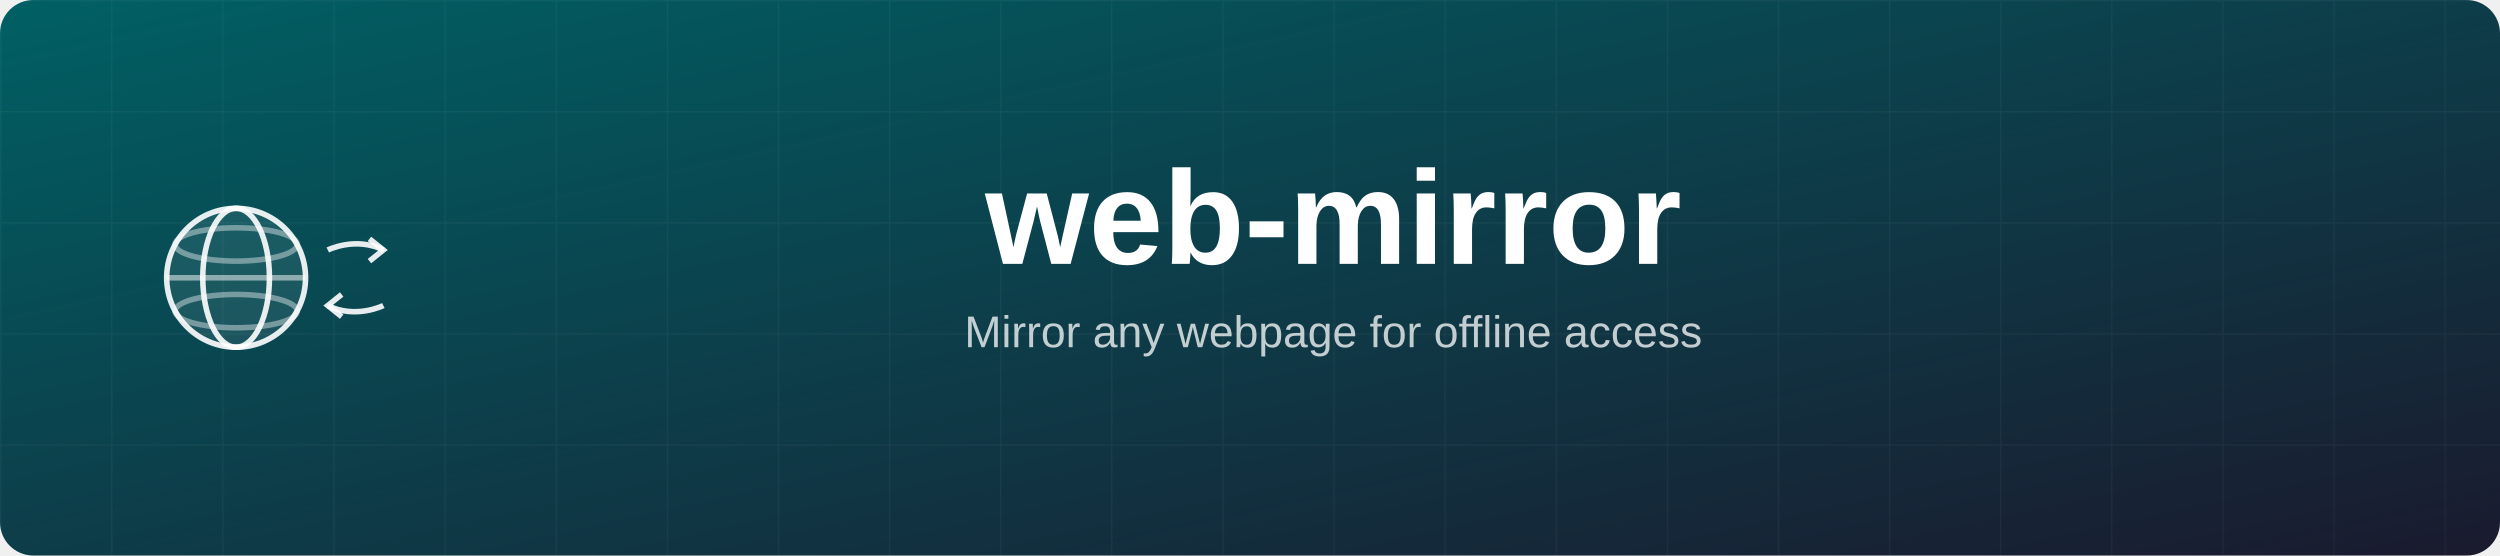
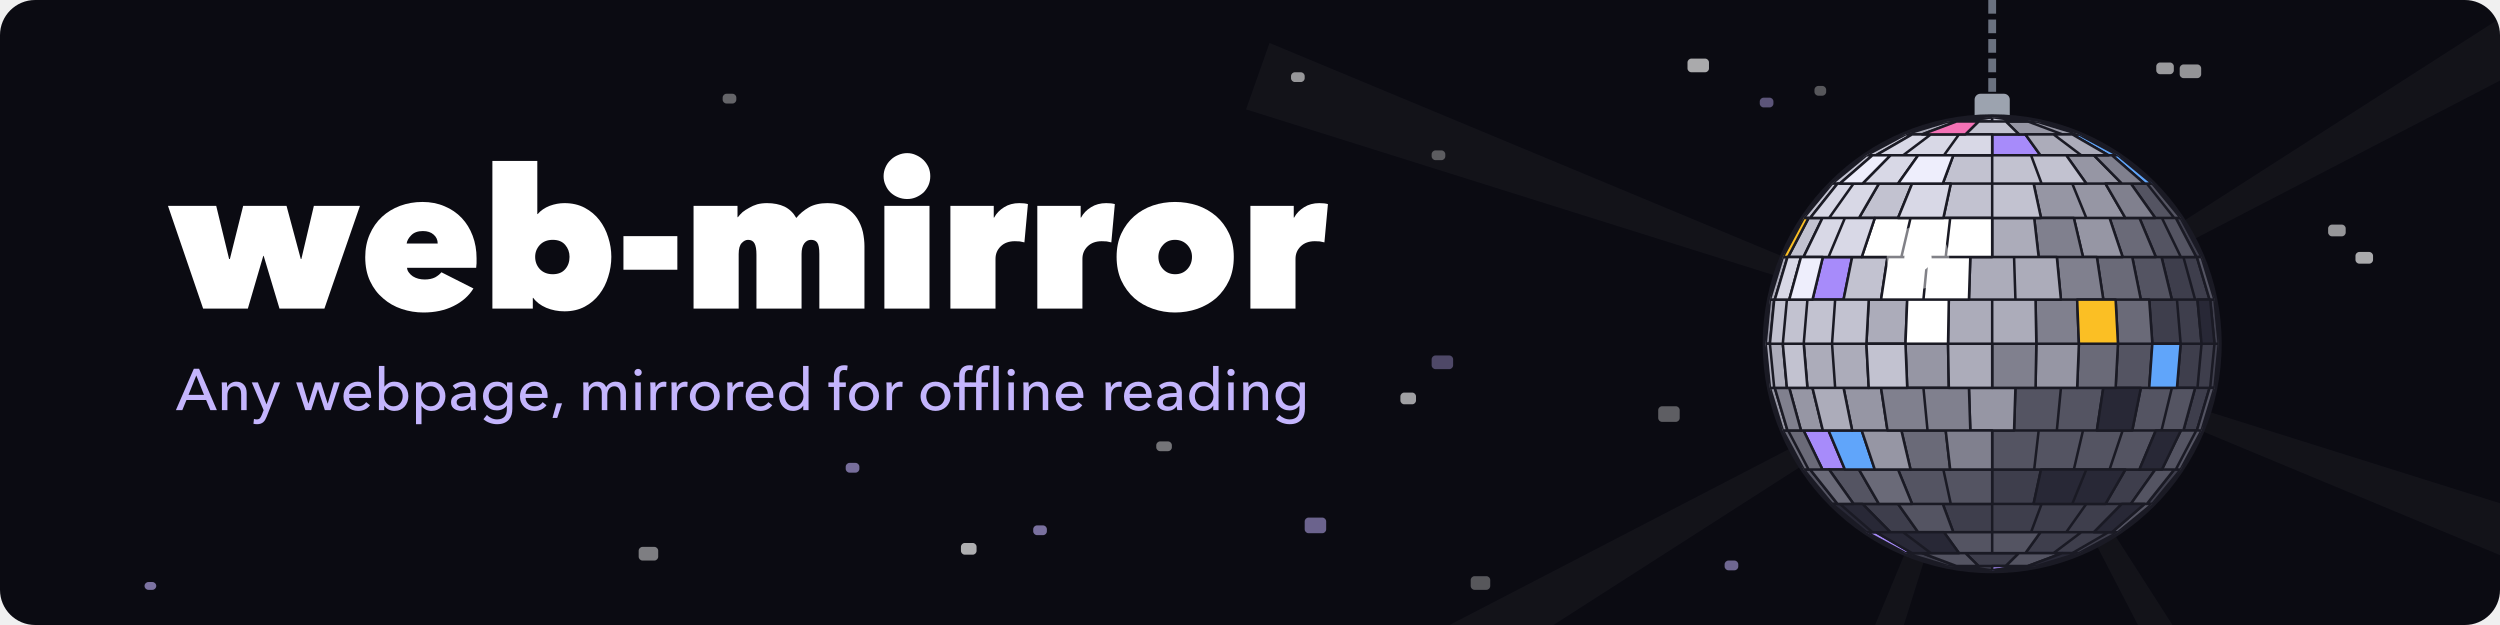
- <svg xmlns="http://www.w3.org/2000/svg" viewBox="0 0 900 200" width="900" height="200">
+ <svg xmlns="http://www.w3.org/2000/svg" viewBox="0 0 1280 320" width="1280" height="320" role="img" aria-label="web-mirror: any webpage, mirrored for offline reading">
  <defs>
-     <linearGradient id="bg" x1="0%" y1="0%" x2="100%" y2="100%">
-       <stop offset="0%" style="stop-color:#006064" />
-       <stop offset="100%" style="stop-color:#1A1A2E" />
-     </linearGradient>
-     <pattern id="grid" width="40" height="40" patternUnits="userSpaceOnUse">
-       <path d="M 40 0 L 0 0 0 40" fill="none" stroke="rgba(255,255,255,0.04)" stroke-width="1" />
-     </pattern>
+     <path id="avenirheavy0" d="M404 0H175L-5 526H242L308 254H312L380 526H602L675 254H678L742 526H978L796 0H566L485 270H483Z" />
+     <path id="avenirheavy1" d="M403 333Q403 361 382 379Q362 397 327 397Q289 397 268 376Q247 355 244 333ZM602 258Q602 245 602 232Q601 218 600 209H246Q247 195 256 184Q264 173 276 165Q289 157 304 153Q320 149 336 149Q368 149 390 160Q411 172 422 186L586 103Q551 46 484 13Q418 -20 330 -20Q273 -20 219 -2Q165 16 124 52Q82 87 57 140Q32 193 32 263Q32 328 55 380Q78 433 118 470Q157 506 210 526Q264 546 325 546Q387 546 438 524Q489 503 526 464Q562 426 582 373Q602 320 602 258Z" />
+     <path id="avenirheavy2" d="M662 265Q662 213 646 163Q631 113 601 74Q571 34 526 10Q481 -14 422 -14Q373 -14 329 4Q285 23 262 55H260V0H53V756H283V484H285Q308 511 346 526Q384 540 422 540Q481 540 526 516Q571 492 601 453Q631 414 646 365Q662 316 662 265ZM448 265Q448 300 426 326Q404 352 362 352Q321 352 296 326Q272 300 272 265Q272 228 296 202Q321 176 362 176Q404 176 426 202Q448 227 448 265Z" />
+     <path id="avenirheavy3" d="M30 371H306V199H30Z" />
+     <path id="avenirheavy4" d="M375 0V276Q375 316 365 334Q355 352 332 352Q315 352 300 336Q284 320 284 279V0H53V526H278V468H280Q290 481 304 494Q319 506 338 516Q356 527 379 534Q402 540 429 540Q481 540 519 522Q557 503 579 464Q605 496 643 518Q681 540 739 540Q795 540 832 518Q868 496 890 463Q911 430 920 392Q928 353 928 320V0H697V280Q697 323 686 338Q676 352 654 352Q634 352 620 334Q606 315 606 279V0Z" />
+     <path id="avenirheavy5" d="M54 526H285V0H54ZM50 678Q50 702 60 724Q69 745 86 761Q102 777 124 786Q146 796 171 796Q195 796 216 786Q237 777 254 761Q270 745 280 724Q289 702 289 678Q289 653 280 632Q270 610 254 594Q237 579 216 570Q195 561 171 561Q146 561 124 570Q102 579 86 594Q69 610 60 632Q50 653 50 678Z" />
+     <path id="avenirheavy6" d="M53 526H275V466H277Q294 498 328 519Q361 540 406 540Q433 540 450 535L432 339Q421 342 408 344Q394 345 383 345Q338 345 311 319Q284 293 284 255V0H53Z" />
+     <path id="avenirheavy7" d="M632 265Q632 197 608 144Q583 91 542 54Q500 18 446 -1Q391 -20 331 -20Q272 -20 218 -1Q163 18 122 54Q81 91 56 144Q32 197 32 265Q32 332 56 384Q81 437 122 473Q163 509 218 528Q272 546 331 546Q391 546 446 528Q500 509 542 473Q583 437 608 384Q632 332 632 265ZM331 352Q293 352 270 326Q246 300 246 265Q246 228 270 202Q294 176 332 176Q370 176 394 202Q418 228 418 265Q418 300 394 326Q369 352 331 352Z" />
+     <path id="avenirmed10" d="M261 102H263L394 474H494L264 -112Q252 -142 238 -166Q224 -189 205 -206Q186 -222 160 -231Q135 -240 100 -240Q85 -240 70 -238Q54 -237 38 -233L47 -150Q71 -158 94 -158Q131 -158 149 -138Q167 -117 182 -79L212 0L9 474H114Z" />
+     <path id="avenirmed11" d="M116 474 223 112H225L338 474H437L552 112H554L661 474H760L603 0H505L388 356H386L270 0H172L14 474Z" />
+     <path id="avenirmed12" d="M428 279Q427 307 418 332Q410 356 394 374Q377 392 352 402Q328 413 295 413Q265 413 238 402Q212 392 192 374Q173 356 160 332Q148 307 146 279ZM523 241Q523 233 523 225Q523 217 522 209H146Q147 179 160 152Q172 126 193 106Q214 87 242 76Q269 65 300 65Q348 65 383 86Q418 107 438 137L504 84Q466 34 414 10Q363 -13 300 -13Q246 -13 200 5Q154 23 121 56Q88 88 69 134Q50 180 50 236Q50 291 68 338Q87 384 120 417Q153 450 198 468Q243 487 295 487Q347 487 390 470Q432 453 462 421Q491 389 507 344Q523 298 523 241Z" />
+     <path id="avenirmed13" d="M174 75V0H83V756H177V403H180Q204 438 247 462Q290 487 349 487Q402 487 446 468Q489 449 520 415Q552 381 569 336Q586 290 586 238Q586 186 569 140Q552 94 521 60Q490 26 446 6Q402 -13 347 -13Q296 -13 250 10Q204 32 176 75ZM489 238Q489 271 479 302Q469 333 449 357Q429 381 400 395Q370 409 331 409Q295 409 266 395Q236 381 215 357Q194 333 182 302Q171 271 171 237Q171 203 182 172Q194 141 215 118Q236 94 266 80Q295 66 331 66Q370 66 400 80Q429 95 449 119Q469 143 479 174Q489 205 489 238Z" />
+     <path id="avenirmed14" d="M175 -240H81V474H173V400H176Q199 438 244 462Q288 487 347 487Q400 487 444 468Q487 449 518 415Q550 381 567 336Q584 290 584 238Q584 186 567 140Q550 94 519 60Q488 26 444 6Q400 -13 345 -13Q294 -13 249 9Q204 31 178 71H175ZM487 238Q487 271 477 302Q467 333 447 357Q427 381 398 395Q368 409 329 409Q293 409 264 395Q234 381 213 357Q192 333 180 302Q169 271 169 237Q169 203 180 172Q192 141 213 118Q234 94 264 80Q293 66 329 66Q368 66 398 80Q427 95 447 119Q467 143 477 174Q487 205 487 238Z" />
+     <path id="avenirmed15" d="M376 307Q376 360 344 386Q312 411 259 411Q219 411 184 396Q148 380 124 356L74 416Q109 449 160 468Q210 487 268 487Q319 487 356 472Q394 458 418 433Q442 408 454 374Q466 340 466 301V94Q466 70 468 44Q469 17 473 0H388Q380 34 380 68H377Q351 30 312 9Q272 -12 218 -12Q190 -12 160 -4Q129 3 104 20Q79 37 62 65Q46 93 46 134Q46 188 75 220Q104 251 151 268Q198 284 257 289Q316 294 376 294ZM353 226Q318 226 280 223Q243 220 212 211Q182 202 162 184Q142 166 142 136Q142 115 150 101Q159 87 173 78Q187 69 204 66Q221 62 239 62Q305 62 340 102Q376 141 376 201V226Z" />
+     <path id="avenirmed16" d="M118 -81Q149 -116 196 -137Q242 -158 291 -158Q338 -158 370 -144Q402 -131 422 -108Q441 -84 450 -52Q458 -20 458 17V78H456Q430 38 385 17Q340 -4 289 -4Q235 -4 190 15Q146 34 115 67Q84 100 67 144Q50 189 50 240Q50 291 67 336Q84 381 115 414Q146 448 190 468Q234 487 288 487Q339 487 386 465Q432 443 459 398H461V474H552V24Q552 -28 539 -76Q526 -123 495 -160Q464 -196 414 -218Q364 -240 290 -240Q228 -240 166 -218Q103 -195 58 -154ZM147 242Q147 209 158 179Q168 149 188 126Q209 103 238 89Q267 75 304 75Q340 75 370 88Q400 101 421 124Q442 146 454 176Q465 207 465 242Q465 276 454 306Q442 336 420 359Q399 382 370 396Q340 409 304 409Q267 409 238 396Q209 382 188 360Q168 337 158 306Q147 276 147 242Z" />
+     <path id="avenirmed17" d="M114 -133H34L103 117H197Z" />
+     <path id="avenirmed18" d="M173 396Q191 434 230 460Q270 487 324 487Q372 487 410 465Q449 443 471 392Q495 438 538 462Q581 487 632 487Q678 487 711 472Q744 456 766 430Q788 404 798 369Q809 334 809 294V0H715V263Q715 292 710 318Q705 344 693 364Q681 384 661 396Q641 408 610 408Q578 408 555 394Q532 381 518 360Q503 338 496 311Q490 284 490 256V0H396V282Q396 310 391 333Q386 356 374 372Q362 389 343 398Q324 408 296 408Q244 408 210 366Q175 323 175 252V0H81V372Q81 391 80 421Q79 451 77 474H166Q168 456 169 434Q170 411 170 396H173Z" />
+     <path id="avenirmed19" d="M176 0H82V474H176ZM192 645Q192 619 174 602Q155 585 129 585Q103 585 85 602Q67 620 67 645Q67 671 85 688Q103 706 129 706Q155 706 174 688Q192 671 192 645Z" />
+     <path id="avenirmed20" d="M81 372Q81 391 80 421Q79 451 77 474H166Q168 456 169 432Q170 409 170 394H173Q193 436 232 462Q270 487 318 487Q340 487 355 483L351 396Q331 401 308 401Q274 401 249 388Q224 376 208 355Q191 334 183 306Q175 279 175 249V0H81V372Z" />
+     <path id="avenirmed21" d="M561 238Q561 183 542 137Q522 91 488 58Q453 24 406 6Q359 -13 305 -13Q251 -13 204 6Q157 24 123 58Q89 91 70 137Q50 183 50 238Q50 293 70 338Q89 384 123 417Q157 450 204 468Q251 487 305 487Q359 487 406 468Q453 450 488 417Q522 384 542 338Q561 293 561 238ZM463 238Q463 272 452 303Q442 334 422 358Q402 381 372 395Q343 409 305 409Q267 409 238 395Q208 381 188 358Q168 334 158 303Q147 272 147 238Q147 204 158 173Q168 142 188 118Q208 94 238 80Q267 66 305 66Q343 66 372 80Q402 94 422 118Q442 142 452 173Q463 204 463 238Z" />
+     <path id="avenirmed22" d="M459 75Q432 32 386 10Q339 -13 288 -13Q233 -13 189 6Q145 26 114 60Q83 94 66 140Q49 186 49 238Q49 290 66 336Q83 381 114 415Q146 449 190 468Q234 487 287 487Q345 487 388 462Q431 438 456 403H458V756H552V0H461V75ZM147 238Q147 205 157 174Q167 143 187 119Q207 95 236 80Q265 66 304 66Q340 66 370 80Q399 94 420 118Q441 141 452 172Q464 203 464 237Q464 271 452 302Q441 333 420 357Q399 381 370 395Q340 409 304 409Q265 409 236 395Q207 381 187 357Q167 333 157 302Q147 271 147 238Z" />
+     <path id="avenirmed23" d="M304 397H194V0H100V397H6V474H100V573Q100 615 110 650Q119 686 140 712Q162 738 196 753Q229 768 277 768Q311 768 336 761L325 680Q314 683 303 685Q292 687 278 687Q251 687 234 678Q218 668 209 652Q200 636 197 616Q194 595 194 573V474H304Z" />
+     <path id="avenirmed24" d="M177 0H83V756H177Z" />
+     <path id="avenirmed8" d="M115 0H5L312 708H402L706 0H594L522 174H186ZM221 261H486L354 593Z" />
+     <path id="avenirmed9" d="M166 474Q168 456 169 434Q170 411 170 396H173Q182 415 198 432Q213 448 233 460Q253 473 277 480Q301 487 327 487Q373 487 406 472Q439 456 461 430Q483 404 494 369Q504 334 504 294V0H410V263Q410 292 406 318Q401 344 389 364Q377 384 356 396Q335 408 302 408Q246 408 210 366Q175 323 175 252V0H81V372Q81 391 80 421Q79 451 77 474Z" />
+     <clipPath id="bl">
+       <circle cx="1020" cy="176" r="116" />
+     </clipPath>
  </defs>
-   <rect width="900" height="200" rx="12" fill="url(#bg)" />
-   <rect width="900" height="200" rx="12" fill="url(#grid)" />
-   <g transform="translate(100, 100)" fill="none" stroke="rgba(255,255,255,0.9)" stroke-width="2">
-     <circle cx="-15" cy="0" r="25" fill="rgba(255,255,255,0.08)" />
-     <ellipse cx="-15" cy="0" rx="12" ry="25" />
-     <line x1="-40" y1="0" x2="10" y2="0" stroke="rgba(255,255,255,0.5)" />
-     <ellipse cx="-15" cy="-12" rx="22" ry="6" stroke="rgba(255,255,255,0.4)" />
-     <ellipse cx="-15" cy="12" rx="22" ry="6" stroke="rgba(255,255,255,0.4)" />
-     <path d="M 18,-10 C 18,-10 28,-15 38,-10" stroke-width="2" />
-     <polyline points="33,-14 38,-10 33,-6" fill="none" stroke-width="2" />
-     <path d="M 38,10 C 38,10 28,15 18,10" stroke-width="2" />
-     <polyline points="23,14 18,10 23,6" fill="none" stroke-width="2" />
+   <clipPath id="c">
+     <rect width="1280" height="320" rx="18" />
+   </clipPath>
+   <g clip-path="url(#c)">
+     <rect width="1280" height="320" fill="#0b0b12" />
+     <path d="M1020 176L665 360L683 392Z" fill="#fff" opacity=".035" />
+     <path d="M1020 176L650 22L638 56Z" fill="#fff" opacity=".035" />
+     <path d="M1020 176L1390 330L1402 296Z" fill="#fff" opacity=".035" />
+     <path d="M1020 176L1204 531L1236 513Z" fill="#fff" opacity=".035" />
+     <path d="M1020 176L866 546L900 558Z" fill="#fff" opacity=".035" />
+     <path d="M1020 176L1375 -8L1357 -40Z" fill="#fff" opacity=".035" />
+     <rect x="327" y="280" width="10" height="7" rx="2" fill="#ffffff" opacity="0.47" transform="rotate(0 327 280)" />
+     <rect x="733" y="182" width="11" height="7" rx="2" fill="#c4b5fd" opacity="0.36" transform="rotate(0 733 182)" />
+     <rect x="529" y="269" width="7" height="5" rx="2" fill="#c4b5fd" opacity="0.60" transform="rotate(0 529 269)" />
+     <rect x="883" y="287" width="7" height="5" rx="2" fill="#c4b5fd" opacity="0.54" transform="rotate(0 883 287)" />
+     <rect x="753" y="295" width="10" height="7" rx="2" fill="#ffffff" opacity="0.31" transform="rotate(0 753 295)" />
+     <rect x="433" y="237" width="7" height="5" rx="2" fill="#c4b5fd" opacity="0.58" transform="rotate(0 433 237)" />
+     <rect x="74" y="298" width="6" height="4" rx="2" fill="#c4b5fd" opacity="0.61" transform="rotate(0 74 298)" />
+     <rect x="1116" y="33" width="11" height="7" rx="2" fill="#ffffff" opacity="0.56" transform="rotate(0 1116 33)" />
+     <rect x="864" y="30" width="11" height="7" rx="2" fill="#ffffff" opacity="0.65" transform="rotate(0 864 30)" />
+     <rect x="929" y="44" width="6" height="5" rx="2" fill="#ffffff" opacity="0.31" transform="rotate(0 929 44)" />
+     <rect x="592" y="226" width="8" height="5" rx="2" fill="#ffffff" opacity="0.43" transform="rotate(0 592 226)" />
+     <rect x="1206" y="129" width="9" height="6" rx="2" fill="#ffffff" opacity="0.65" transform="rotate(0 1206 129)" />
+     <rect x="849" y="208" width="11" height="8" rx="2" fill="#ffffff" opacity="0.34" transform="rotate(0 849 208)" />
+     <rect x="1192" y="115" width="9" height="6" rx="2" fill="#ffffff" opacity="0.57" transform="rotate(0 1192 115)" />
+     <rect x="661" y="37" width="7" height="5" rx="2" fill="#ffffff" opacity="0.56" transform="rotate(0 661 37)" />
+     <rect x="492" y="278" width="8" height="6" rx="2" fill="#ffffff" opacity="0.67" transform="rotate(0 492 278)" />
+     <rect x="717" y="201" width="8" height="6" rx="2" fill="#ffffff" opacity="0.61" transform="rotate(0 717 201)" />
+     <rect x="901" y="50" width="7" height="5" rx="2" fill="#c4b5fd" opacity="0.44" transform="rotate(0 901 50)" />
+     <rect x="1104" y="32" width="9" height="6" rx="2" fill="#ffffff" opacity="0.58" transform="rotate(0 1104 32)" />
+     <rect x="668" y="265" width="11" height="8" rx="2" fill="#c4b5fd" opacity="0.52" transform="rotate(0 668 265)" />
+     <rect x="370" y="48" width="7" height="5" rx="2" fill="#ffffff" opacity="0.37" transform="rotate(0 370 48)" />
+     <rect x="733" y="77" width="7" height="5" rx="2" fill="#ffffff" opacity="0.31" transform="rotate(0 733 77)" />
+     <path d="M1020 0V52" stroke="#6b7280" stroke-width="4" stroke-dasharray="7 3" />
+     <rect x="1011" y="48" width="18" height="14" rx="3" fill="#9ca3af" />
+     <circle cx="1020" cy="176" r="117.5" fill="#1a1a24" />
+     <g clip-path="url(#bl)" stroke="#1a1a24" stroke-width="1.3" stroke-linejoin="round">
+       <path d="M1020.0 292.0L1020.0 292.0L1004.0 289.8L997.4 289.8ZM1020.0 292.0L1020.0 292.0L1020.0 289.8L1004.0 289.8ZM997.4 289.8L1001.7 289.8L984.1 283.2L975.6 283.2ZM1013.0 289.8L1027.0 289.8L1033.7 283.2L1006.3 283.2ZM1037.0 283.2L1051.4 283.2L1065.6 272.5L1044.7 272.5ZM1051.4 283.2L1061.0 283.2L1079.5 272.5L1065.6 272.5ZM1061.0 283.2L1064.4 283.2L1084.4 272.5L1079.5 272.5ZM967.9 272.5L982.1 272.5L971.8 258.0L953.6 258.0ZM1000.1 272.5L1020.0 272.5L1020.0 258.0L994.7 258.0ZM1020.0 272.5L1039.9 272.5L1045.3 258.0L1020.0 258.0ZM1039.9 272.5L1057.9 272.5L1068.2 258.0L1045.3 258.0ZM1057.9 272.5L1072.1 272.5L1086.4 258.0L1068.2 258.0ZM1020.0 258.0L1041.2 258.0L1045.0 240.4L1020.0 240.4ZM1078.0 258.0L1091.0 258.0L1103.5 240.4L1088.2 240.4ZM1099.2 258.0L1102.0 258.0L1116.5 240.4L1113.2 240.4ZM1117.9 220.4L1124.8 220.4L1131.3 198.6L1123.9 198.6ZM1114.6 198.6L1125.1 198.6L1127.2 176.0L1116.5 176.0ZM1125.1 198.6L1131.6 198.6L1133.8 176.0L1127.2 176.0ZM1131.6 198.6L1133.8 198.6L1136.0 176.0L1133.8 176.0ZM1102.0 176.0L1116.5 176.0L1114.6 153.4L1100.4 153.4ZM1116.5 176.0L1127.2 176.0L1125.1 153.4L1114.6 153.4ZM1133.8 176.0L1136.0 176.0L1133.8 153.4L1131.6 153.4ZM1112.0 153.4L1123.9 153.4L1117.9 131.6L1106.7 131.6ZM1123.9 153.4L1131.3 153.4L1124.8 131.6L1117.9 131.6ZM1124.5 131.6L1127.2 131.6L1116.5 111.6L1114.0 111.6Z" fill="#3e3e4c" />
+       <path d="M1020.0 292.0L1020.0 292.0L1036.0 289.8L1020.0 289.8ZM975.6 283.2L979.0 283.2L960.5 272.5L955.6 272.5ZM933.1 240.4L944.6 240.4L936.2 220.4L923.4 220.4ZM928.0 153.4L943.9 153.4L948.3 131.6L933.3 131.6ZM1020.0 79.5L1044.7 79.5L1037.0 68.8L1020.0 68.8Z" fill="#a78bfa" />
+       <path d="M1020.0 292.0L1020.0 292.0L1042.6 289.8L1036.0 289.8ZM1001.7 289.8L1013.0 289.8L1006.3 283.2L984.1 283.2ZM1027.0 289.8L1038.3 289.8L1055.9 283.2L1033.7 283.2ZM1003.0 283.2L1020.0 283.2L1020.0 272.5L995.3 272.5ZM1020.0 283.2L1037.0 283.2L1044.7 272.5L1020.0 272.5ZM982.1 272.5L1000.1 272.5L994.7 258.0L971.8 258.0ZM1081.3 272.5L1084.4 272.5L1102.0 258.0L1098.0 258.0ZM938.0 258.0L940.8 258.0L926.8 240.4L923.5 240.4ZM949.0 258.0L962.0 258.0L951.8 240.4L936.5 240.4ZM979.0 258.0L998.8 258.0L995.0 240.4L971.8 240.4ZM998.8 258.0L1020.0 258.0L1020.0 240.4L995.0 240.4ZM1091.0 258.0L1099.2 258.0L1113.2 240.4L1103.5 240.4ZM1020.0 240.4L1041.5 240.4L1043.8 220.4L1020.0 220.4ZM1041.5 240.4L1061.8 240.4L1066.5 220.4L1043.8 220.4ZM1061.8 240.4L1080.1 240.4L1086.8 220.4L1066.5 220.4ZM1080.1 240.4L1095.4 240.4L1103.8 220.4L1086.8 220.4ZM1106.9 240.4L1114.0 240.4L1124.5 220.4L1116.6 220.4ZM1114.0 240.4L1116.5 240.4L1127.2 220.4L1124.5 220.4ZM1031.2 220.4L1053.1 220.4L1055.2 198.6L1031.9 198.6ZM1053.1 220.4L1073.6 220.4L1076.9 198.6L1055.2 198.6ZM1091.7 220.4L1106.7 220.4L1112.0 198.6L1096.1 198.6ZM1106.7 220.4L1117.9 220.4L1123.9 198.6L1112.0 198.6ZM1124.8 220.4L1127.2 220.4L1133.8 198.6L1131.3 198.6ZM1083.2 198.6L1100.4 198.6L1102.0 176.0L1084.4 176.0ZM1096.1 153.4L1112.0 153.4L1106.7 131.6L1091.7 131.6ZM1131.3 153.4L1133.8 153.4L1127.2 131.6L1124.8 131.6ZM1103.8 131.6L1116.6 131.6L1106.9 111.6L1095.4 111.6ZM1116.6 131.6L1124.5 131.6L1114.0 111.6L1106.9 111.6ZM1103.5 111.6L1113.2 111.6L1099.2 94.0L1091.0 94.0ZM1113.2 111.6L1116.5 111.6L1102.0 94.0L1099.2 94.0Z" fill="#545462" />
+       <path d="M1038.3 289.8L1042.6 289.8L1064.4 283.2L1055.9 283.2ZM979.0 283.2L988.6 283.2L974.4 272.5L960.5 272.5ZM988.6 283.2L1003.0 283.2L995.3 272.5L974.4 272.5ZM955.6 272.5L958.7 272.5L942.0 258.0L938.0 258.0ZM958.7 272.5L967.9 272.5L953.6 258.0L942.0 258.0ZM1072.1 272.5L1081.3 272.5L1098.0 258.0L1086.4 258.0ZM1041.2 258.0L1061.0 258.0L1068.2 240.4L1045.0 240.4ZM1061.0 258.0L1078.0 258.0L1088.2 240.4L1068.2 240.4ZM1095.4 240.4L1106.9 240.4L1116.6 220.4L1103.8 220.4ZM1073.6 220.4L1091.7 220.4L1096.1 198.6L1076.9 198.6ZM1127.2 176.0L1133.8 176.0L1131.6 153.4L1125.1 153.4Z" fill="#282836" />
+       <path d="M940.8 258.0L949.0 258.0L936.5 240.4L926.8 240.4ZM962.0 258.0L979.0 258.0L971.8 240.4L951.8 240.4ZM923.5 240.4L926.0 240.4L915.5 220.4L912.8 220.4ZM926.0 240.4L933.1 240.4L923.4 220.4L915.5 220.4ZM978.2 240.4L998.5 240.4L996.2 220.4L973.5 220.4ZM1063.5 198.6L1083.2 198.6L1084.4 176.0L1064.4 176.0ZM1084.4 176.0L1102.0 176.0L1100.4 153.4L1083.2 153.4ZM1076.9 153.4L1096.1 153.4L1091.7 131.6L1073.6 131.6ZM1086.8 131.6L1103.8 131.6L1095.4 111.6L1080.1 111.6Z" fill="#6a6a78" />
+       <path d="M944.6 240.4L959.9 240.4L953.2 220.4L936.2 220.4ZM1100.4 198.6L1114.6 198.6L1116.5 176.0L1102.0 176.0ZM1098.0 94.0L1102.0 94.0L1084.4 79.5L1081.3 79.5ZM1079.5 79.5L1084.4 79.5L1064.4 68.8L1061.0 68.8Z" fill="#60a5fa" />
+       <path d="M959.9 240.4L978.2 240.4L973.5 220.4L953.2 220.4ZM912.8 220.4L915.2 220.4L908.7 198.6L906.2 198.6ZM922.1 220.4L933.3 220.4L928.0 198.6L916.1 198.6ZM948.3 220.4L966.4 220.4L963.1 198.6L943.9 198.6ZM1008.8 220.4L1031.2 220.4L1031.9 198.6L1008.1 198.6ZM976.5 198.6L997.8 198.6L997.4 176.0L975.6 176.0ZM1042.2 198.6L1063.5 198.6L1064.4 176.0L1042.6 176.0ZM904.0 176.0L906.2 176.0L908.4 153.4L906.2 153.4ZM1066.5 131.6L1086.8 131.6L1080.1 111.6L1061.8 111.6ZM1045.0 111.6L1068.2 111.6L1061.0 94.0L1041.2 94.0ZM1068.2 111.6L1088.2 111.6L1078.0 94.0L1061.0 94.0ZM1068.2 94.0L1086.4 94.0L1072.1 79.5L1057.9 79.5ZM1033.7 68.8L1055.9 68.8L1038.3 62.2L1027.0 62.2ZM1055.9 68.8L1064.4 68.8L1042.6 62.2L1038.3 62.2Z" fill="#9696a4" />
+       <path d="M998.5 240.4L1020.0 240.4L1020.0 220.4L996.2 220.4ZM915.2 220.4L922.1 220.4L916.1 198.6L908.7 198.6ZM966.4 220.4L986.9 220.4L984.8 198.6L963.1 198.6ZM986.9 220.4L1008.8 220.4L1008.1 198.6L984.8 198.6ZM1020.0 198.6L1042.2 198.6L1042.6 176.0L1020.0 176.0ZM1042.6 176.0L1064.4 176.0L1063.5 153.4L1042.2 153.4ZM1055.2 153.4L1076.9 153.4L1073.6 131.6L1053.1 131.6ZM1043.8 131.6L1066.5 131.6L1061.8 111.6L1041.5 111.6ZM1088.2 111.6L1103.5 111.6L1091.0 94.0L1078.0 94.0ZM1086.4 94.0L1098.0 94.0L1081.3 79.5L1072.1 79.5Z" fill="#80808e" />
+       <path d="M933.3 220.4L948.3 220.4L943.9 198.6L928.0 198.6ZM906.2 198.6L908.4 198.6L906.2 176.0L904.0 176.0ZM908.4 198.6L914.9 198.6L912.8 176.0L906.2 176.0ZM925.4 198.6L939.6 198.6L938.0 176.0L923.5 176.0ZM939.6 198.6L956.8 198.6L955.6 176.0L938.0 176.0ZM997.8 198.6L1020.0 198.6L1020.0 176.0L997.4 176.0ZM955.6 176.0L975.6 176.0L976.5 153.4L956.8 153.4ZM997.4 176.0L1020.0 176.0L1020.0 153.4L997.8 153.4ZM1020.0 176.0L1042.6 176.0L1042.2 153.4L1020.0 153.4ZM906.2 153.4L908.7 153.4L915.2 131.6L912.8 131.6ZM1008.1 153.4L1031.9 153.4L1031.2 131.6L1008.8 131.6ZM1031.9 153.4L1055.2 153.4L1053.1 131.6L1031.2 131.6ZM1020.0 131.6L1043.8 131.6L1041.5 111.6L1020.0 111.6ZM1044.7 79.5L1065.6 79.5L1051.4 68.8L1037.0 68.8ZM1065.6 79.5L1079.5 79.5L1061.0 68.8L1051.4 68.8ZM975.6 68.8L984.1 68.8L1001.7 62.2L997.4 62.2ZM1004.0 62.2L1020.0 62.2L1020.0 60.0L1020.0 60.0Z" fill="#acacba" />
+       <path d="M914.9 198.6L925.4 198.6L923.5 176.0L912.8 176.0ZM956.8 198.6L976.5 198.6L975.6 176.0L955.6 176.0ZM906.2 176.0L912.8 176.0L914.9 153.4L908.4 153.4ZM912.8 176.0L923.5 176.0L925.4 153.4L914.9 153.4ZM923.5 176.0L938.0 176.0L939.6 153.4L925.4 153.4ZM938.0 176.0L955.6 176.0L956.8 153.4L939.6 153.4ZM943.9 153.4L963.1 153.4L966.4 131.6L948.3 131.6ZM915.5 131.6L923.4 131.6L933.1 111.6L926.0 111.6ZM923.5 111.6L926.8 111.6L940.8 94.0L938.0 94.0ZM951.8 111.6L971.8 111.6L979.0 94.0L962.0 94.0ZM995.0 111.6L1020.0 111.6L1020.0 94.0L998.8 94.0ZM1020.0 111.6L1045.0 111.6L1041.2 94.0L1020.0 94.0ZM938.0 94.0L942.0 94.0L958.7 79.5L955.6 79.5ZM994.7 94.0L1020.0 94.0L1020.0 79.5L1000.1 79.5ZM1020.0 94.0L1045.3 94.0L1039.9 79.5L1020.0 79.5ZM1045.3 94.0L1068.2 94.0L1057.9 79.5L1039.9 79.5ZM955.6 79.5L960.5 79.5L979.0 68.8L975.6 68.8ZM1006.3 68.8L1033.7 68.8L1027.0 62.2L1013.0 62.2ZM997.4 62.2L1004.0 62.2L1020.0 60.0L1020.0 60.0ZM1020.0 62.2L1036.0 62.2L1020.0 60.0L1020.0 60.0ZM1036.0 62.2L1042.6 62.2L1020.0 60.0L1020.0 60.0Z" fill="#c2c2d0" />
+       <path d="M975.6 176.0L997.4 176.0L997.8 153.4L976.5 153.4ZM963.1 153.4L984.8 153.4L986.9 131.6L966.4 131.6ZM984.8 153.4L1008.1 153.4L1008.8 131.6L986.9 131.6ZM953.2 131.6L973.5 131.6L978.2 111.6L959.9 111.6ZM973.5 131.6L996.2 131.6L998.5 111.6L978.2 111.6ZM996.2 131.6L1020.0 131.6L1020.0 111.6L998.5 111.6Z" fill="#ffffff" />
+       <path d="M1064.4 176.0L1084.4 176.0L1083.2 153.4L1063.5 153.4ZM912.8 131.6L915.5 131.6L926.0 111.6L923.5 111.6Z" fill="#fbbf24" />
+       <path d="M908.7 153.4L916.1 153.4L922.1 131.6L915.2 131.6ZM923.4 131.6L936.2 131.6L944.6 111.6L933.1 111.6ZM936.2 131.6L953.2 131.6L959.9 111.6L944.6 111.6ZM926.8 111.6L936.5 111.6L949.0 94.0L940.8 94.0ZM936.5 111.6L951.8 111.6L962.0 94.0L949.0 94.0ZM971.8 111.6L995.0 111.6L998.8 94.0L979.0 94.0ZM953.6 94.0L971.8 94.0L982.1 79.5L967.9 79.5ZM960.5 79.5L974.4 79.5L988.6 68.8L979.0 68.8ZM974.4 79.5L995.3 79.5L1003.0 68.8L988.6 68.8ZM995.3 79.5L1020.0 79.5L1020.0 68.8L1003.0 68.8Z" fill="#d8d8e6" />
+       <path d="M916.1 153.4L928.0 153.4L933.3 131.6L922.1 131.6ZM942.0 94.0L953.6 94.0L967.9 79.5L958.7 79.5ZM971.8 94.0L994.7 94.0L1000.1 79.5L982.1 79.5Z" fill="#eeeefc" />
+       <path d="M984.1 68.8L1006.3 68.8L1013.0 62.2L1001.7 62.2Z" fill="#f472b6" />
+     </g>
+     <circle cx="982" cy="132" r="16" fill="#fff" opacity=".45" />
+     <circle cx="982" cy="132" r="7" fill="#fff" />
+     <g transform="translate(86.5 158.0) scale(0.1 -0.1)" fill="#ffffff">
+       <use href="#avenirheavy0" x="0" />
+       <use href="#avenirheavy1" x="973" />
+       <use href="#avenirheavy2" x="1603" />
+       <use href="#avenirheavy3" x="2297" />
+       <use href="#avenirheavy4" x="2633" />
+       <use href="#avenirheavy5" x="3609" />
+       <use href="#avenirheavy6" x="3948" />
+       <use href="#avenirheavy6" x="4393" />
+       <use href="#avenirheavy7" x="4820" />
+       <use href="#avenirheavy6" x="5484" />
+     </g>
+     <g transform="translate(89.9 210.0) scale(0.02995 -0.02995)" fill="#c4b5fd">
+       <use href="#avenirmed8" x="0" />
+       <use href="#avenirmed9" x="711" />
+       <use href="#avenirmed10" x="1293" />
+       <use href="#avenirmed11" x="2047" />
+       <use href="#avenirmed12" x="2820" />
+       <use href="#avenirmed13" x="3393" />
+       <use href="#avenirmed14" x="4029" />
+       <use href="#avenirmed15" x="4663" />
+       <use href="#avenirmed16" x="5205" />
+       <use href="#avenirmed12" x="5837" />
+       <use href="#avenirmed17" x="6410" />
+       <use href="#avenirmed18" x="6890" />
+       <use href="#avenirmed19" x="7777" />
+       <use href="#avenirmed20" x="8036" />
+       <use href="#avenirmed20" x="8398" />
+       <use href="#avenirmed21" x="8742" />
+       <use href="#avenirmed20" x="9352" />
+       <use href="#avenirmed12" x="9696" />
+       <use href="#avenirmed22" x="10269" />
+       <use href="#avenirmed23" x="11154" />
+       <use href="#avenirmed21" x="11464" />
+       <use href="#avenirmed20" x="12074" />
+       <use href="#avenirmed21" x="12686" />
+       <use href="#avenirmed23" x="13296" />
+       <use href="#avenirmed23" x="13585" />
+       <use href="#avenirmed24" x="13895" />
+       <use href="#avenirmed19" x="14155" />
+       <use href="#avenirmed9" x="14414" />
+       <use href="#avenirmed12" x="14996" />
+       <use href="#avenirmed20" x="15819" />
+       <use href="#avenirmed12" x="16163" />
+       <use href="#avenirmed15" x="16736" />
+       <use href="#avenirmed22" x="17278" />
+       <use href="#avenirmed19" x="17913" />
+       <use href="#avenirmed9" x="18172" />
+       <use href="#avenirmed16" x="18754" />
+     </g>
  </g>
-   <text x="480" y="95" font-family="'Segoe UI', 'Helvetica Neue', Arial, sans-serif" font-size="48" font-weight="bold" fill="white" text-anchor="middle">web-mirror</text>
-   <text x="480" y="125" font-family="'Segoe UI', 'Helvetica Neue', Arial, sans-serif" font-size="16" fill="rgba(255,255,255,0.75)" text-anchor="middle">Mirror any webpage for offline access</text>
</svg>
